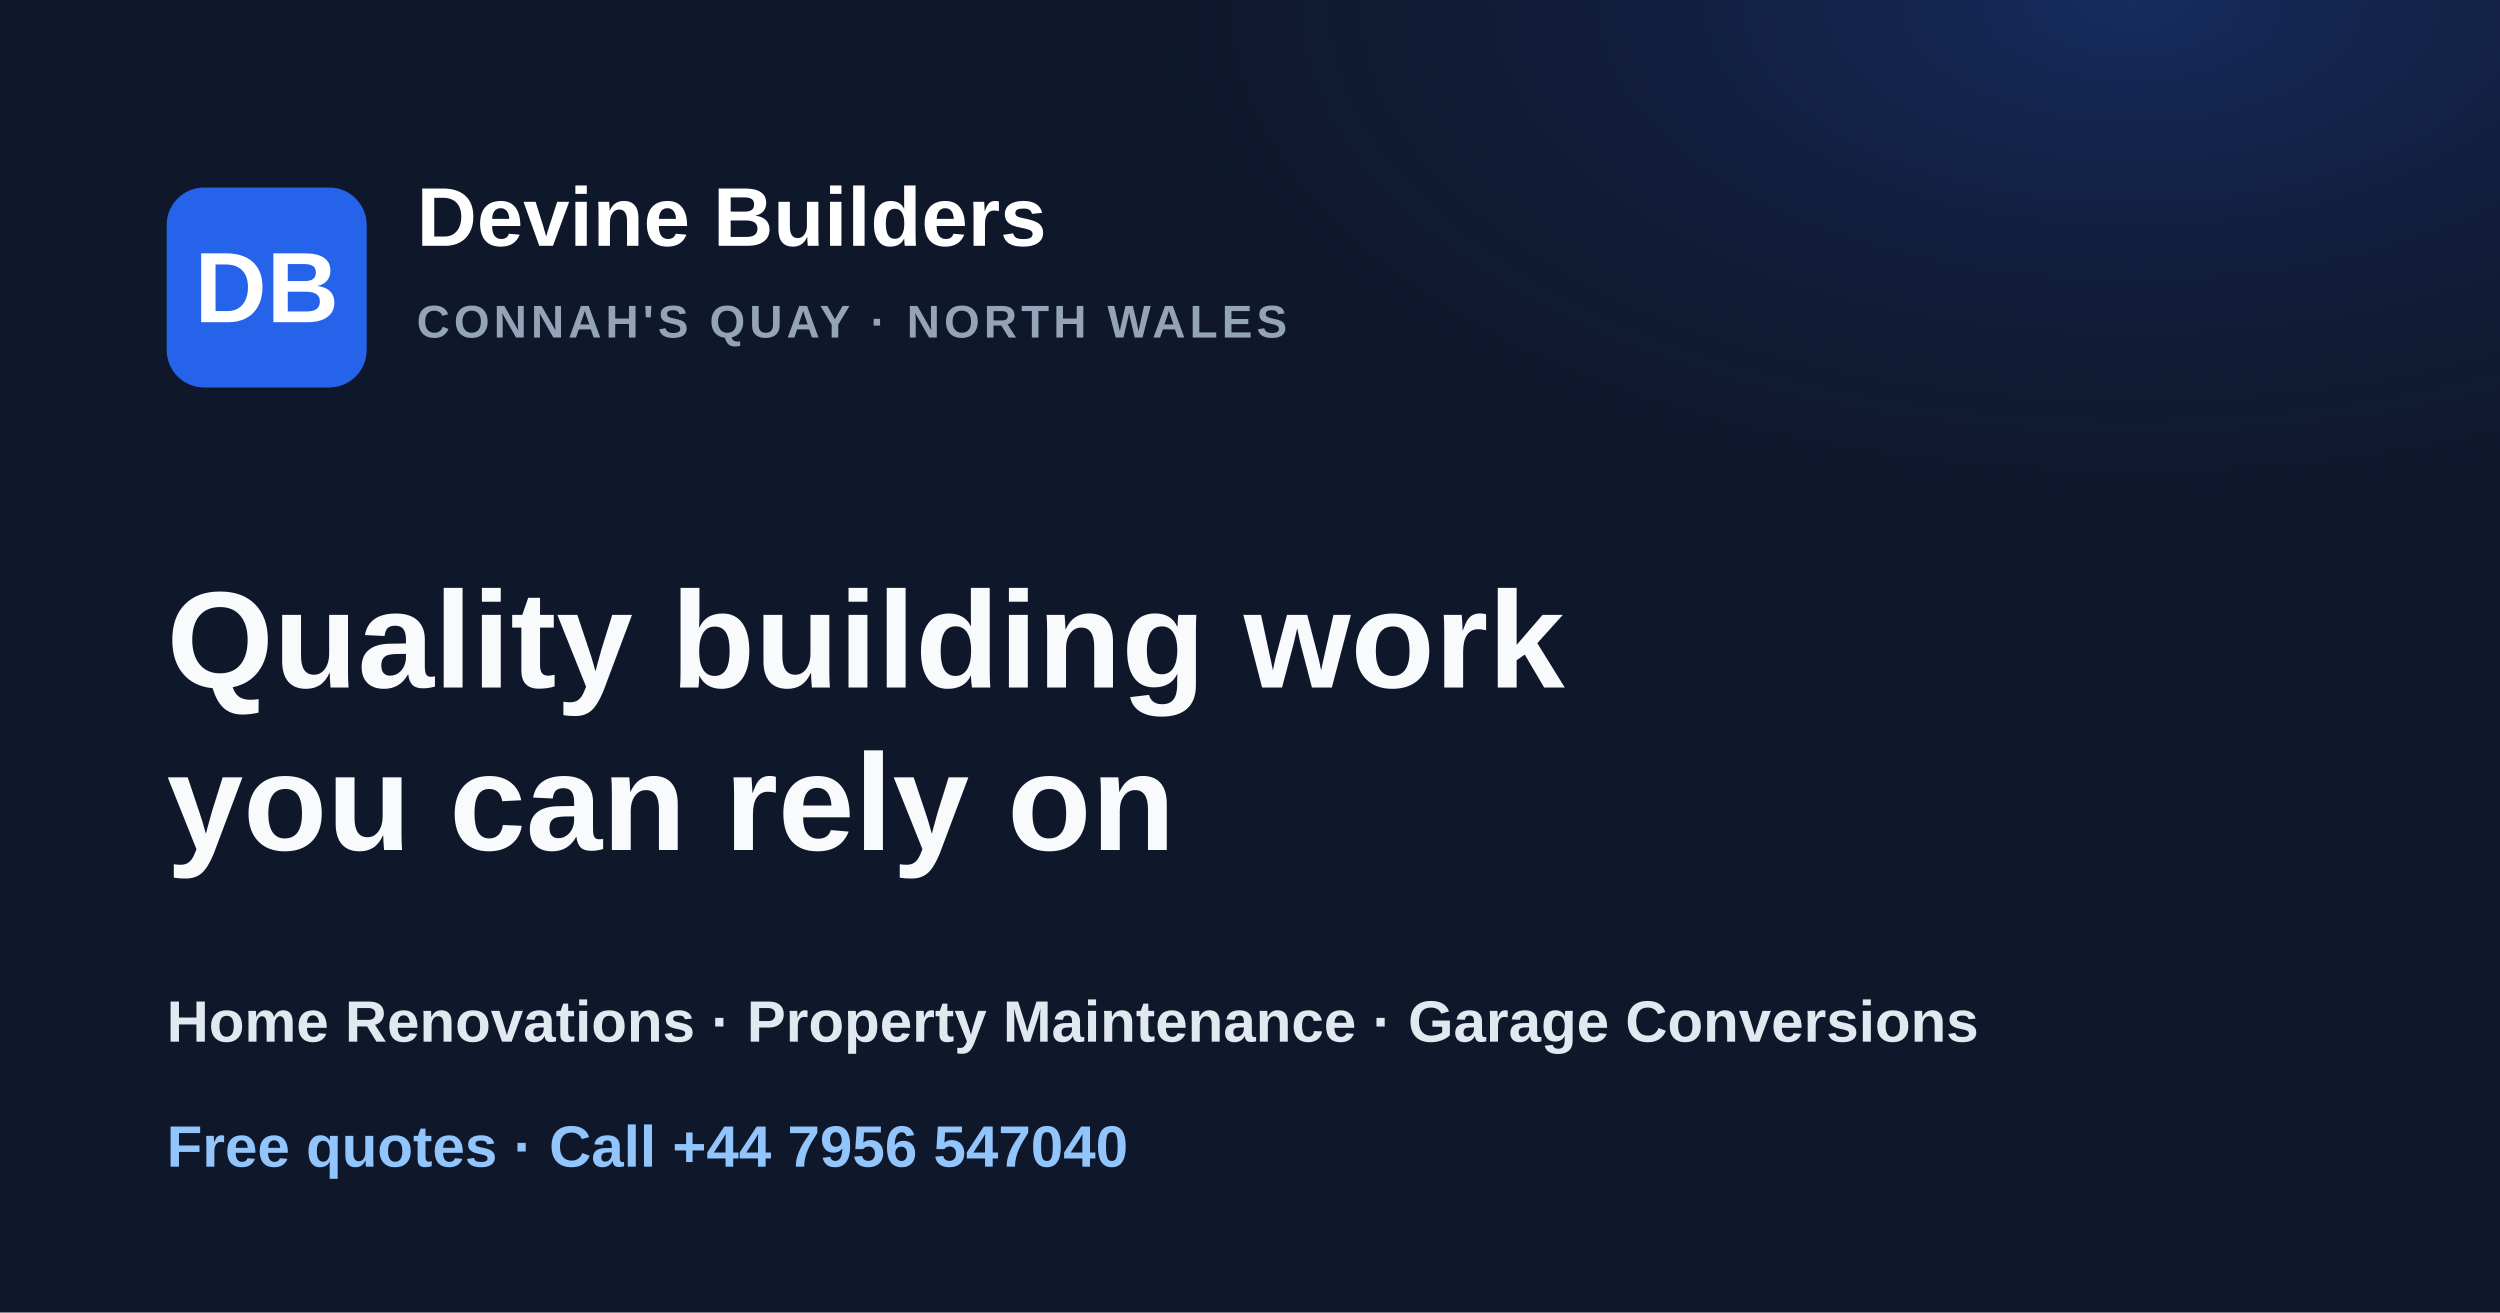
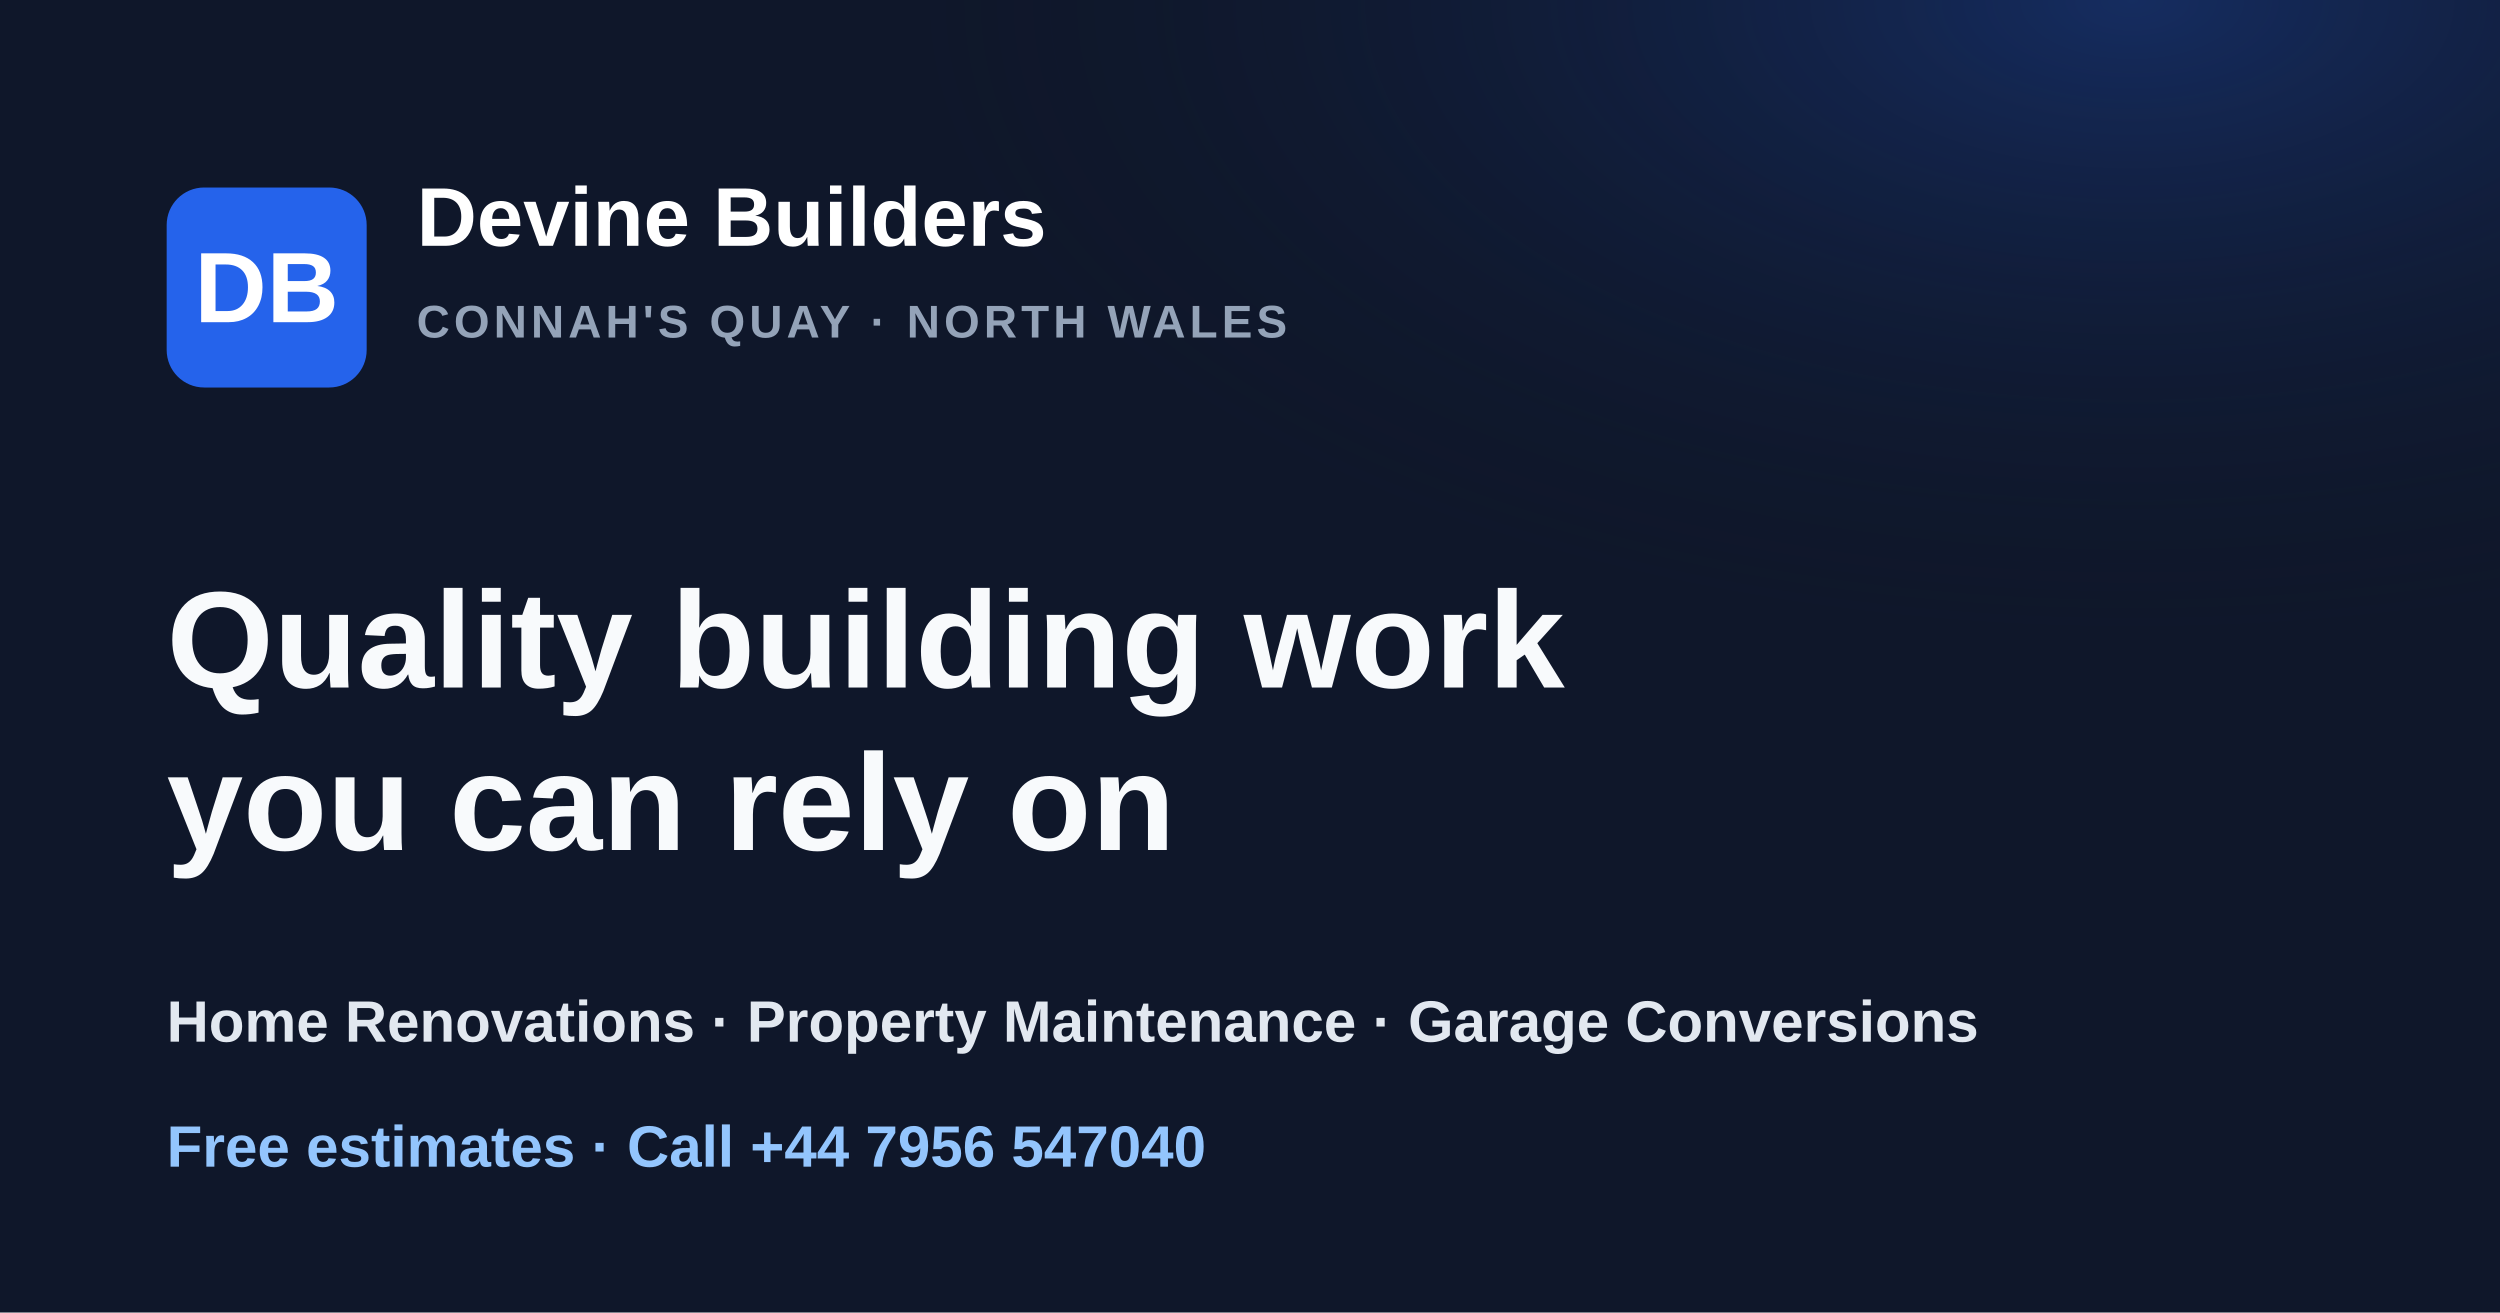
<svg xmlns="http://www.w3.org/2000/svg" viewBox="0 0 1200 630" role="img" aria-label="Devine Builders — Connah's Quay, North Wales">
  <rect width="1200" height="630" fill="#0f172a" />
  <rect width="1200" height="630" fill="url(#g)" />
  <defs>
    <radialGradient id="g" cx="85%" cy="0%" r="90%">
      <stop offset="0%" stop-color="#2563eb" stop-opacity="0.28" />
      <stop offset="55%" stop-color="#0f172a" stop-opacity="0" />
    </radialGradient>
  </defs>
  <rect x="80" y="90" width="96" height="96" rx="18" fill="#2563eb" />
  <text x="128" y="138" text-anchor="middle" dominant-baseline="central" font-family="system-ui, Segoe UI, Arial, sans-serif" font-size="48" font-weight="800" fill="#ffffff">DB</text>
  <text x="200" y="118" font-family="system-ui, Segoe UI, Arial, sans-serif" font-size="40" font-weight="800" fill="#ffffff">Devine Builders</text>
  <text x="200" y="162" font-family="system-ui, Segoe UI, Arial, sans-serif" font-size="22" font-weight="600" fill="#94a3b8" letter-spacing="2">
        CONNAH'S QUAY · NORTH WALES</text>
  <text x="80" y="330" font-family="system-ui, Segoe UI, Arial, sans-serif" font-size="66" font-weight="800" fill="#f8fafc">Quality building work</text>
  <text x="80" y="408" font-family="system-ui, Segoe UI, Arial, sans-serif" font-size="66" font-weight="800" fill="#f8fafc">you can rely on</text>
  <text x="80" y="500" font-family="system-ui, Segoe UI, Arial, sans-serif" font-size="28" font-weight="600" fill="#e2e8f0">
        Home Renovations · Property Maintenance · Garage Conversions</text>
  <text x="80" y="560" font-family="system-ui, Segoe UI, Arial, sans-serif" font-size="28" font-weight="700" fill="#93c5fd">
-         Free quotes · Call +44 7956 547040</text>
+         Free estimates · Call +44 7956 547040</text>
</svg>
